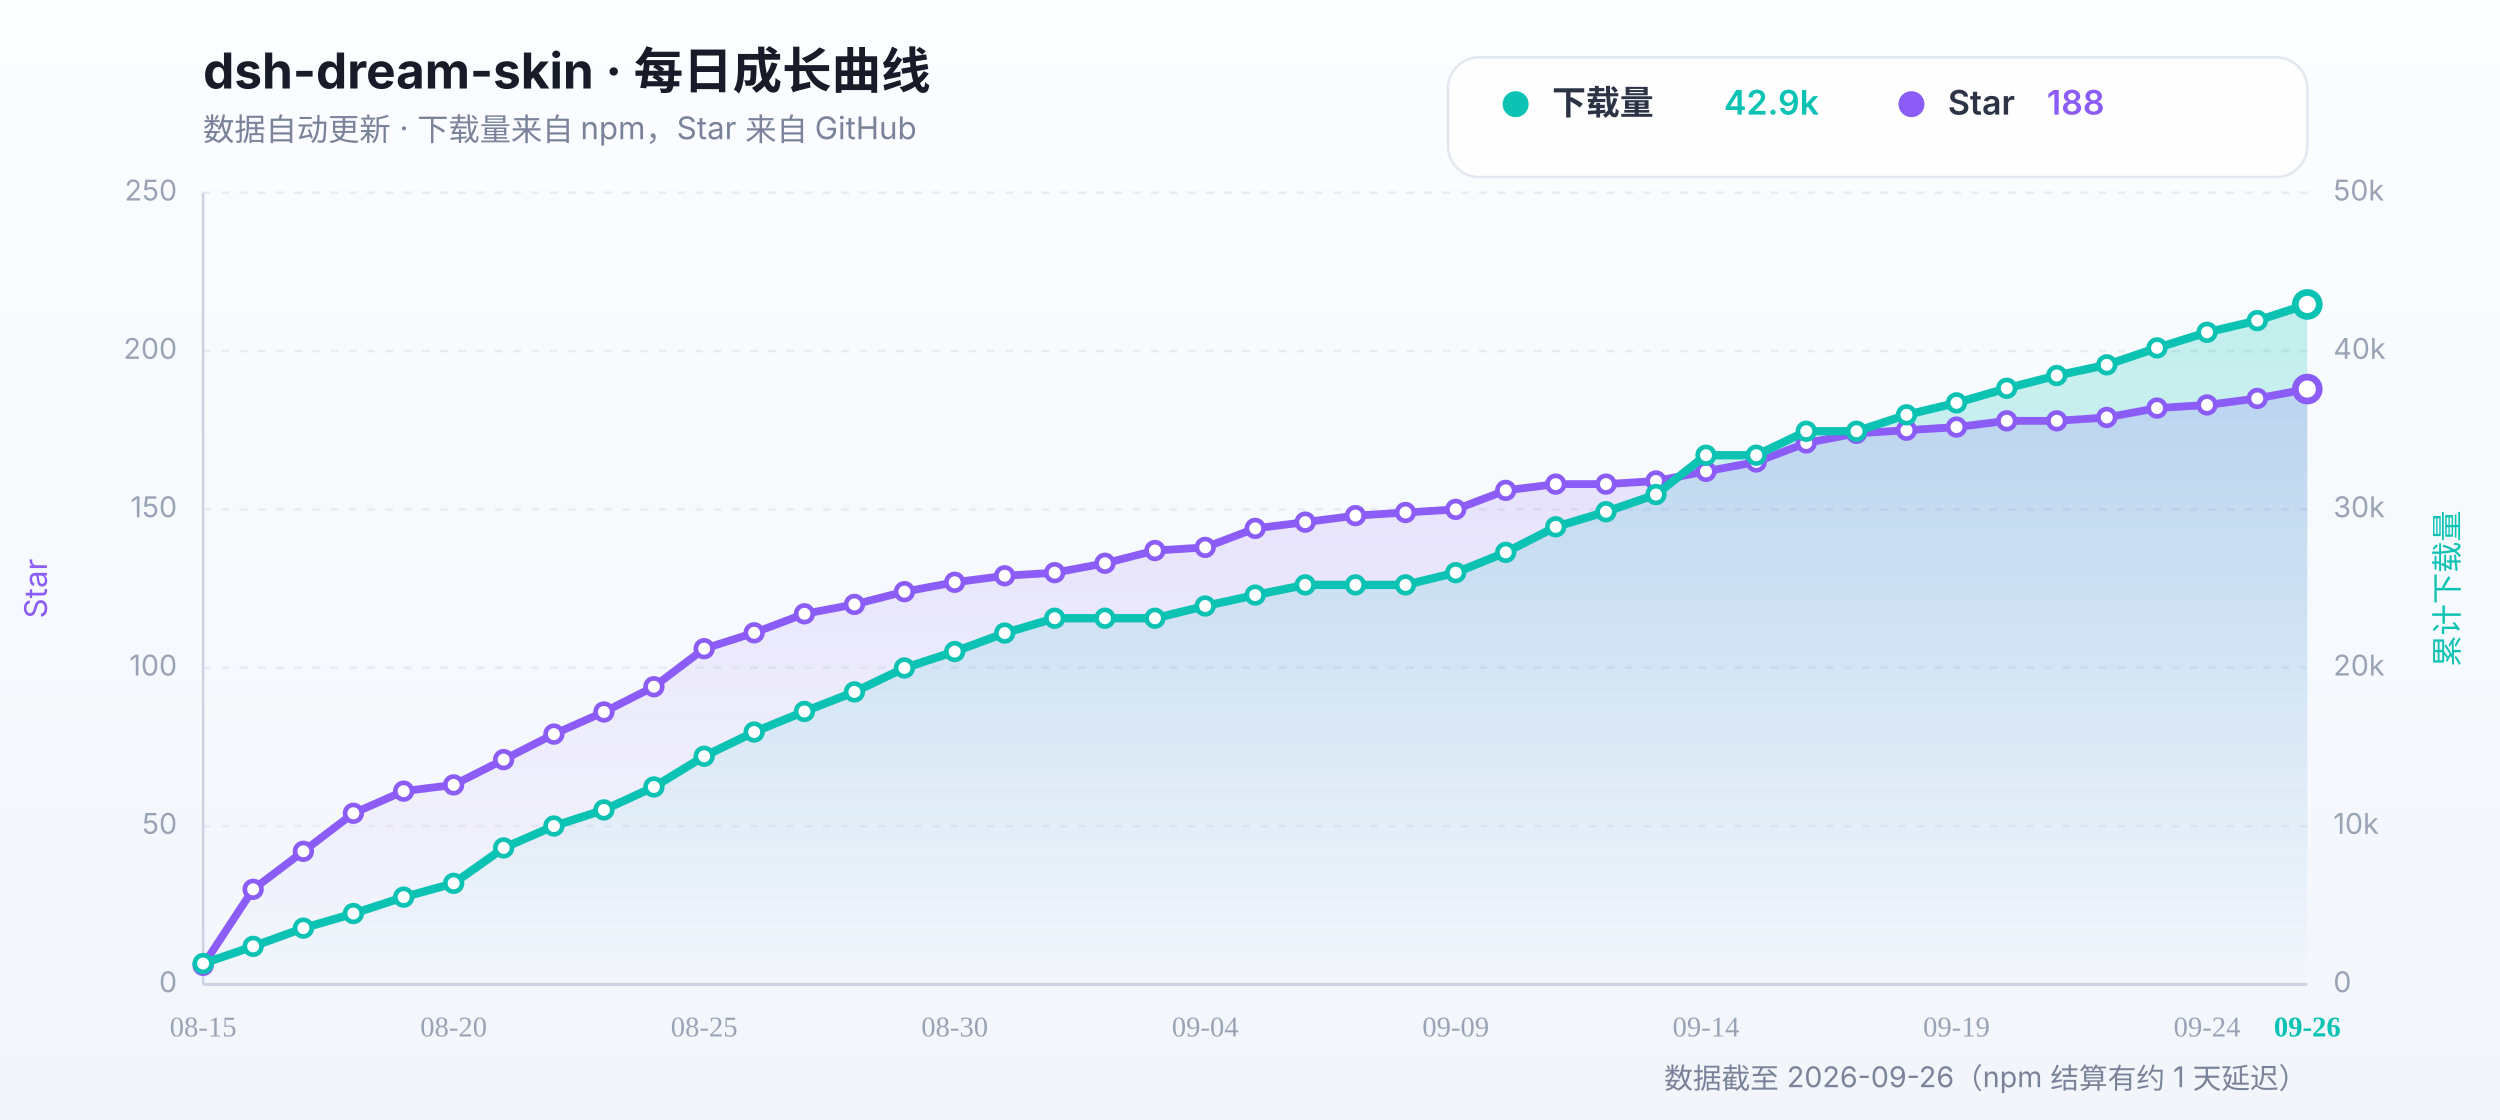
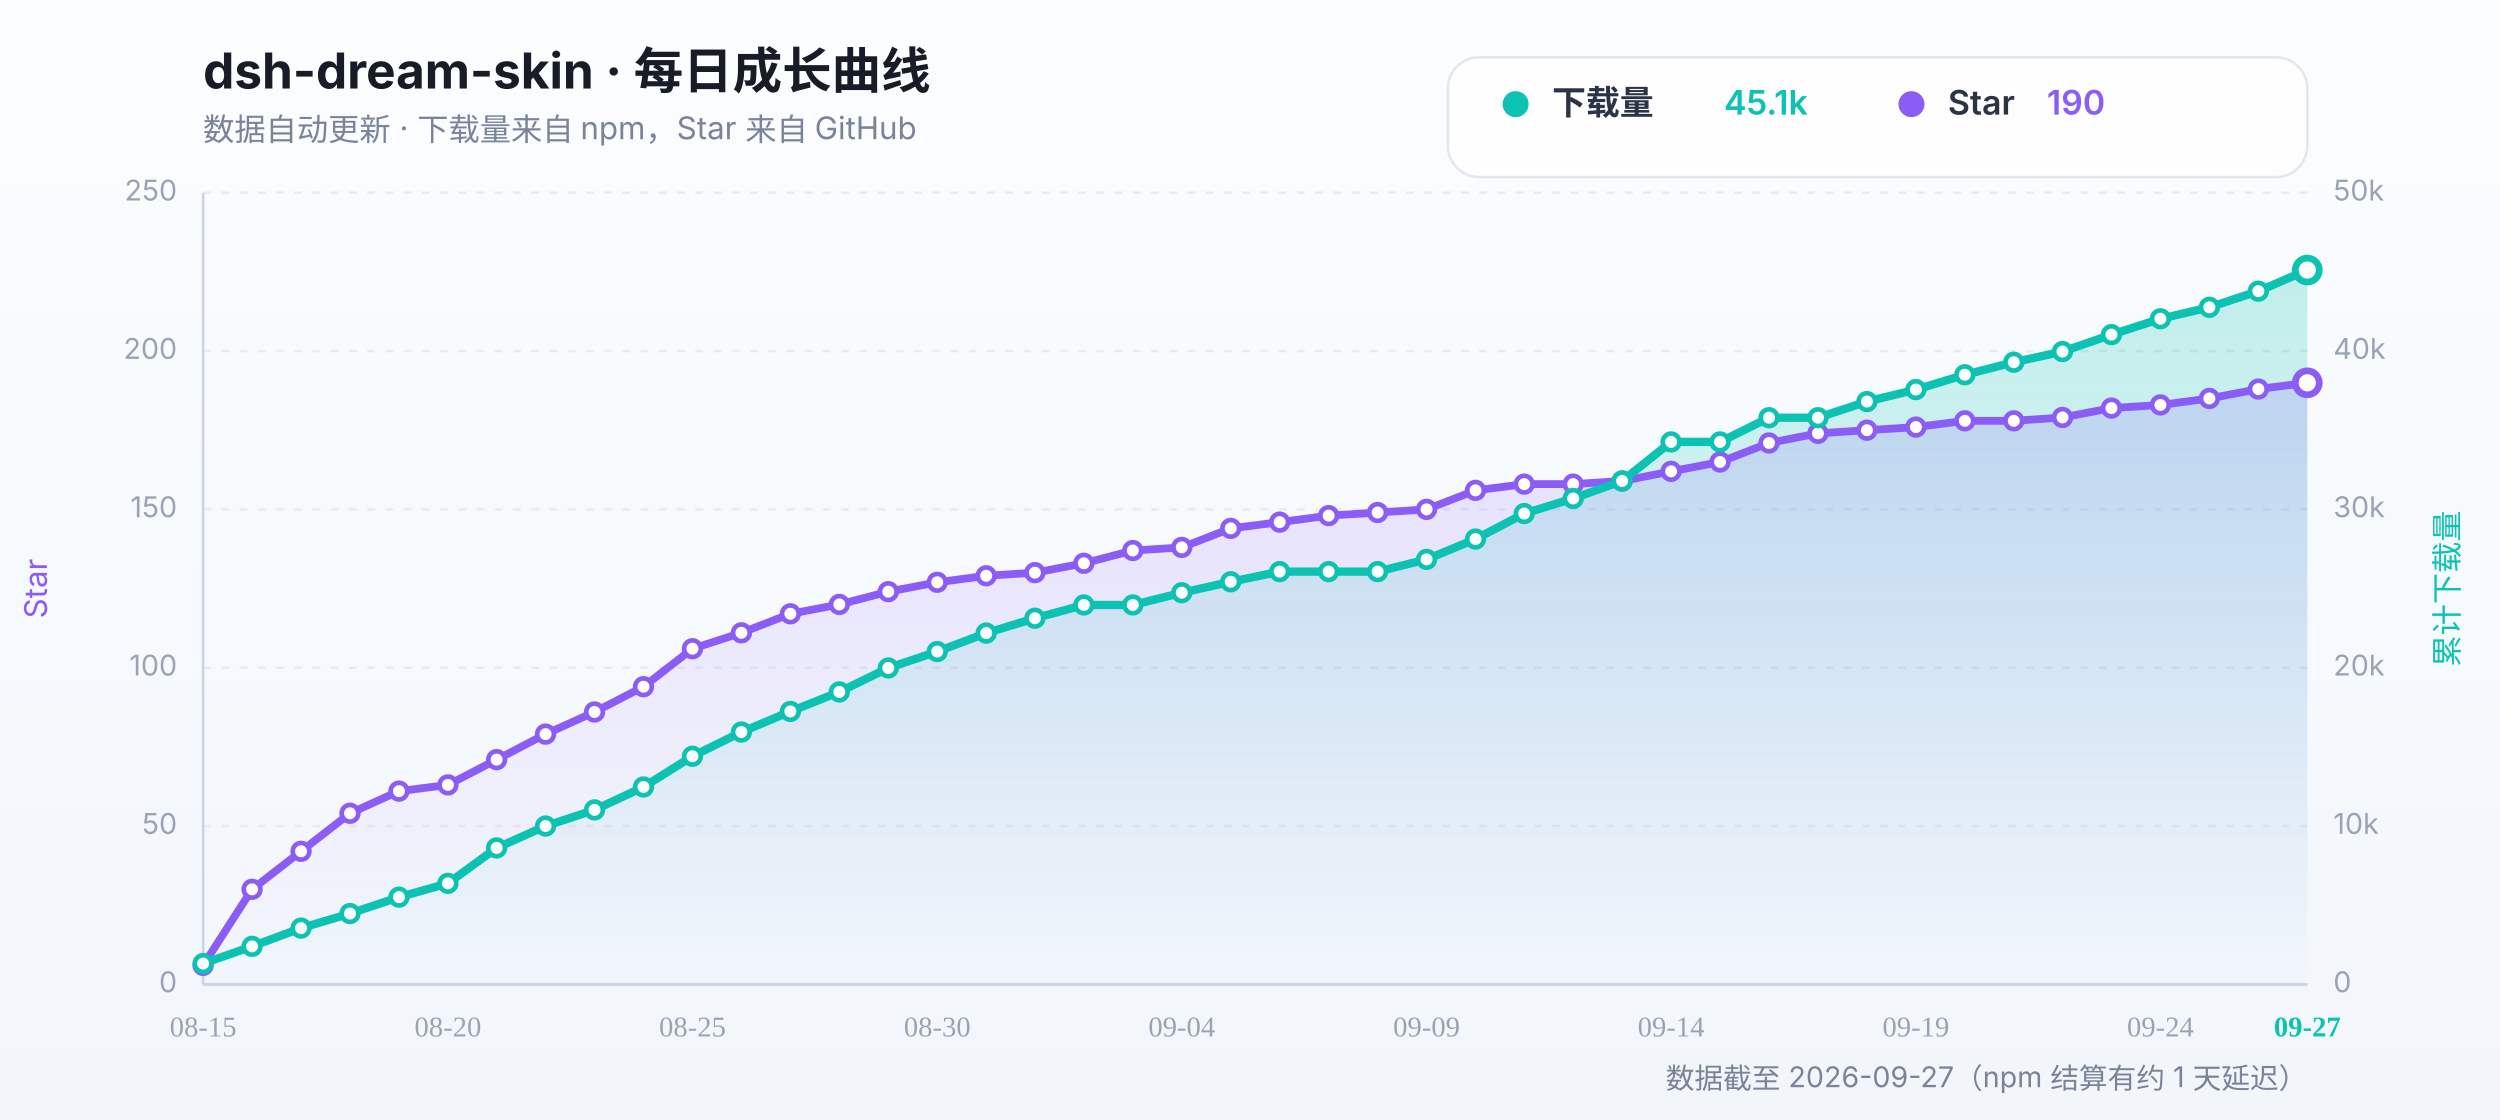
<svg xmlns="http://www.w3.org/2000/svg" width="960" height="430" viewBox="0 0 960 430" role="img" aria-label="dsh-dream-skin 每日 Star 与累计下载量双轴折线图">
  <defs>
    <linearGradient id="gradDl" x1="0" y1="0" x2="0" y2="1">
      <stop offset="0%" stop-color="#0cc2b3" stop-opacity="0.24" />
      <stop offset="100%" stop-color="#0cc2b3" stop-opacity="0" />
    </linearGradient>
    <linearGradient id="gradSt" x1="0" y1="0" x2="0" y2="1">
      <stop offset="0%" stop-color="#8b5cf6" stop-opacity="0.18" />
      <stop offset="100%" stop-color="#8b5cf6" stop-opacity="0" />
    </linearGradient>
    <linearGradient id="bgGrad" x1="0" y1="0" x2="0" y2="1">
      <stop offset="0%" stop-color="#fbfdff" />
      <stop offset="100%" stop-color="#f2f6fb" />
    </linearGradient>
  </defs>
  <rect width="960" height="430" fill="url(#bgGrad)" />
  <g font-family="system-ui,-apple-system,'Segoe UI',sans-serif">
    <text x="18" y="226" font-size="12" fill="#8b5cf6" transform="rotate(-90 18 226)" text-anchor="middle">Star</text>
    <text x="944" y="226" font-size="12" fill="#0cc2b3" transform="rotate(-90 944 226)" text-anchor="middle">累计下载量</text>
  </g>
  <text x="78" y="34" font-size="19" font-weight="700" fill="#171c28" font-family="system-ui,-apple-system,'Segoe UI',sans-serif">dsh-dream-skin · 每日成长曲线</text>
  <text x="78" y="54" font-size="12" fill="#7a8399" font-family="system-ui,-apple-system,'Segoe UI',sans-serif">数据自动更新 · 下载量来自 npm，Star 来自 GitHub</text>
  <g font-family="system-ui,-apple-system,'Segoe UI',sans-serif">
    <rect x="556" y="22" width="330" height="46" rx="12" fill="#ffffff" fill-opacity="0.72" stroke="#e3e8f0" stroke-width="1" />
    <circle cx="582" cy="40" r="5" fill="#0cc2b3" />
    <text x="596" y="44" font-size="13" font-weight="600" fill="#2c3344">下载量</text>
-     <text x="662" y="44" font-size="13" font-weight="600" fill="#0cc2b3">42.9k</text>
+     <text x="662" y="44" font-size="13" font-weight="600" fill="#0cc2b3">45.1k</text>
    <circle cx="734" cy="40" r="5" fill="#8b5cf6" />
    <text x="748" y="44" font-size="13" font-weight="600" fill="#2c3344">Star</text>
-     <text x="786" y="44" font-size="13" font-weight="600" fill="#8b5cf6">188</text>
+     <text x="786" y="44" font-size="13" font-weight="600" fill="#8b5cf6">190</text>
  </g>
  <line x1="78" y1="378.0" x2="886" y2="378.0" stroke="#d3d9e8" stroke-width="1.2" />
  <line x1="78" y1="317.2" x2="886" y2="317.2" stroke="#e8ebf2" stroke-width="1" stroke-dasharray="3 4" />
  <line x1="78" y1="256.4" x2="886" y2="256.4" stroke="#e8ebf2" stroke-width="1" stroke-dasharray="3 4" />
  <line x1="78" y1="195.6" x2="886" y2="195.6" stroke="#e8ebf2" stroke-width="1" stroke-dasharray="3 4" />
  <line x1="78" y1="134.8" x2="886" y2="134.8" stroke="#e8ebf2" stroke-width="1" stroke-dasharray="3 4" />
  <line x1="78" y1="74.0" x2="886" y2="74.0" stroke="#e8ebf2" stroke-width="1" stroke-dasharray="3 4" />
  <g font-family="system-ui,-apple-system,'Segoe UI',sans-serif">
    <text x="68" y="381.0" text-anchor="end" font-size="11" fill="#9aa3b5">0</text>
    <text x="68" y="320.2" text-anchor="end" font-size="11" fill="#9aa3b5">50</text>
    <text x="68" y="259.4" text-anchor="end" font-size="11" fill="#9aa3b5">100</text>
    <text x="68" y="198.6" text-anchor="end" font-size="11" fill="#9aa3b5">150</text>
    <text x="68" y="137.8" text-anchor="end" font-size="11" fill="#9aa3b5">200</text>
    <text x="68" y="77.0" text-anchor="end" font-size="11" fill="#9aa3b5">250</text>
    <text x="896" y="381.0" text-anchor="start" font-size="11" fill="#9aa3b5">0</text>
    <text x="896" y="320.2" text-anchor="start" font-size="11" fill="#9aa3b5">10k</text>
    <text x="896" y="259.4" text-anchor="start" font-size="11" fill="#9aa3b5">20k</text>
    <text x="896" y="198.6" text-anchor="start" font-size="11" fill="#9aa3b5">30k</text>
    <text x="896" y="137.8" text-anchor="start" font-size="11" fill="#9aa3b5">40k</text>
    <text x="896" y="77.0" text-anchor="start" font-size="11" fill="#9aa3b5">50k</text>
  </g>
  <line x1="78" y1="74" x2="78" y2="378" stroke="#cdd3e2" stroke-width="1" />
  <line x1="78" y1="378" x2="886" y2="378" stroke="#cdd3e2" stroke-width="1" />
-   <path d="M 78.0 378.0 L 78.0 370.0 L 97.2 363.4 L 116.5 356.4 L 135.7 350.8 L 155.0 344.5 L 174.2 339.2 L 193.4 325.6 L 212.7 317.2 L 231.9 311.0 L 251.1 302.2 L 270.4 290.4 L 289.6 281.1 L 308.9 273.2 L 328.1 265.7 L 347.3 256.5 L 366.6 250.2 L 385.8 243.1 L 405.0 237.4 L 424.3 237.4 L 443.5 237.4 L 462.8 232.7 L 482.0 228.5 L 501.2 224.6 L 520.5 224.6 L 539.7 224.6 L 559.0 219.9 L 578.2 212.1 L 597.4 202.3 L 616.7 196.5 L 635.9 189.9 L 655.1 174.8 L 674.4 174.8 L 693.6 165.6 L 712.9 165.6 L 732.1 159.3 L 751.3 154.7 L 770.6 149.1 L 789.8 144.2 L 809.0 140.1 L 828.3 133.6 L 847.5 127.6 L 866.8 123.1 L 886.0 116.9 L 886.0 378.0 Z" fill="url(#gradDl)" stroke="none" />
-   <path d="M 78.0 378.0 L 78.0 370.7 L 97.2 341.5 L 116.5 326.9 L 135.7 312.3 L 155.0 303.8 L 174.2 301.4 L 193.4 291.7 L 212.7 281.9 L 231.9 273.4 L 251.1 263.7 L 270.4 249.1 L 289.6 243.0 L 308.9 235.7 L 328.1 232.1 L 347.3 227.2 L 366.6 223.6 L 385.8 221.1 L 405.0 219.9 L 424.3 216.3 L 443.5 211.4 L 462.8 210.2 L 482.0 202.9 L 501.2 200.5 L 520.5 198.0 L 539.7 196.8 L 559.0 195.6 L 578.2 188.3 L 597.4 185.9 L 616.7 185.9 L 635.9 184.7 L 655.1 181.0 L 674.4 177.4 L 693.6 170.1 L 712.9 166.4 L 732.1 165.2 L 751.3 164.0 L 770.6 161.6 L 789.8 161.6 L 809.0 160.3 L 828.3 156.7 L 847.5 155.5 L 866.8 153.0 L 886.0 149.4 L 886.0 378.0 Z" fill="url(#gradSt)" stroke="none" />
-   <polyline points="78.0,370.7 97.2,341.5 116.5,326.9 135.7,312.3 155.0,303.8 174.2,301.4 193.4,291.7 212.7,281.9 231.9,273.4 251.1,263.7 270.4,249.1 289.6,243.0 308.9,235.7 328.1,232.1 347.3,227.2 366.6,223.6 385.8,221.1 405.0,219.9 424.3,216.3 443.5,211.4 462.8,210.2 482.0,202.9 501.2,200.5 520.5,198.0 539.7,196.8 559.0,195.6 578.2,188.3 597.4,185.9 616.7,185.9 635.9,184.7 655.1,181.0 674.4,177.4 693.6,170.1 712.9,166.4 732.1,165.2 751.3,164.0 770.6,161.6 789.8,161.6 809.0,160.3 828.3,156.7 847.5,155.5 866.8,153.0 886.0,149.4" fill="none" stroke="#8b5cf6" stroke-width="3" stroke-linecap="round" stroke-linejoin="round" />
+   <path d="M 78.0 378.0 L 78.0 370.0 L 96.8 363.4 L 115.6 356.4 L 134.4 350.8 L 153.2 344.5 L 172.0 339.2 L 190.7 325.6 L 209.5 317.2 L 228.3 311.0 L 247.1 302.2 L 265.9 290.4 L 284.7 281.1 L 303.5 273.2 L 322.3 265.7 L 341.1 256.5 L 359.9 250.2 L 378.7 243.1 L 397.4 237.4 L 416.2 232.3 L 435.0 232.3 L 453.8 227.6 L 472.6 223.4 L 491.4 219.5 L 510.2 219.5 L 529.0 219.5 L 547.8 214.8 L 566.6 207.0 L 585.3 197.2 L 604.1 191.4 L 622.9 184.7 L 641.7 169.7 L 660.5 169.7 L 679.3 160.4 L 698.1 160.4 L 716.9 154.2 L 735.7 149.6 L 754.5 143.9 L 773.3 139.1 L 792.0 135.0 L 810.8 128.5 L 829.6 122.4 L 848.4 118.0 L 867.2 111.8 L 886.0 103.7 L 886.0 378.0 Z" fill="url(#gradDl)" stroke="none" />
+   <path d="M 78.0 378.0 L 78.0 370.7 L 96.8 341.5 L 115.6 326.9 L 134.4 312.3 L 153.2 303.8 L 172.0 301.4 L 190.7 291.7 L 209.5 281.9 L 228.3 273.4 L 247.1 263.7 L 265.9 249.1 L 284.7 243.0 L 303.5 235.7 L 322.3 232.1 L 341.1 227.2 L 359.9 223.6 L 378.7 221.1 L 397.4 219.9 L 416.2 216.3 L 435.0 211.4 L 453.8 210.2 L 472.6 202.9 L 491.4 200.5 L 510.2 198.0 L 529.0 196.8 L 547.8 195.6 L 566.6 188.3 L 585.3 185.9 L 604.1 185.9 L 622.9 184.7 L 641.7 181.0 L 660.5 177.4 L 679.3 170.1 L 698.1 166.4 L 716.9 165.2 L 735.7 164.0 L 754.5 161.6 L 773.3 161.6 L 792.0 160.3 L 810.8 156.7 L 829.6 155.5 L 848.4 153.0 L 867.2 149.4 L 886.0 147.0 L 886.0 378.0 Z" fill="url(#gradSt)" stroke="none" />
+   <polyline points="78.0,370.7 96.8,341.5 115.6,326.9 134.4,312.3 153.2,303.8 172.0,301.4 190.7,291.7 209.5,281.9 228.3,273.4 247.1,263.7 265.9,249.1 284.7,243.0 303.5,235.7 322.3,232.1 341.1,227.2 359.9,223.6 378.7,221.1 397.4,219.9 416.2,216.3 435.0,211.4 453.8,210.2 472.6,202.9 491.4,200.5 510.2,198.0 529.0,196.8 547.8,195.6 566.6,188.3 585.3,185.9 604.1,185.9 622.9,184.7 641.7,181.0 660.5,177.4 679.3,170.1 698.1,166.4 716.9,165.2 735.7,164.0 754.5,161.6 773.3,161.6 792.0,160.3 810.8,156.7 829.6,155.5 848.4,153.0 867.2,149.4 886.0,147.0" fill="none" stroke="#8b5cf6" stroke-width="3" stroke-linecap="round" stroke-linejoin="round" />
  <circle cx="78.0" cy="370.7" r="3.2" fill="#ffffff" stroke="#8b5cf6" stroke-width="1.8" />
-   <circle cx="97.2" cy="341.5" r="3.2" fill="#ffffff" stroke="#8b5cf6" stroke-width="1.8" />
-   <circle cx="116.5" cy="326.9" r="3.2" fill="#ffffff" stroke="#8b5cf6" stroke-width="1.8" />
-   <circle cx="135.7" cy="312.3" r="3.2" fill="#ffffff" stroke="#8b5cf6" stroke-width="1.8" />
-   <circle cx="155.0" cy="303.8" r="3.2" fill="#ffffff" stroke="#8b5cf6" stroke-width="1.8" />
-   <circle cx="174.2" cy="301.4" r="3.2" fill="#ffffff" stroke="#8b5cf6" stroke-width="1.8" />
-   <circle cx="193.4" cy="291.7" r="3.2" fill="#ffffff" stroke="#8b5cf6" stroke-width="1.8" />
-   <circle cx="212.7" cy="281.9" r="3.2" fill="#ffffff" stroke="#8b5cf6" stroke-width="1.8" />
-   <circle cx="231.9" cy="273.4" r="3.2" fill="#ffffff" stroke="#8b5cf6" stroke-width="1.8" />
-   <circle cx="251.1" cy="263.7" r="3.2" fill="#ffffff" stroke="#8b5cf6" stroke-width="1.8" />
-   <circle cx="270.4" cy="249.1" r="3.2" fill="#ffffff" stroke="#8b5cf6" stroke-width="1.8" />
-   <circle cx="289.6" cy="243.0" r="3.2" fill="#ffffff" stroke="#8b5cf6" stroke-width="1.8" />
-   <circle cx="308.9" cy="235.7" r="3.2" fill="#ffffff" stroke="#8b5cf6" stroke-width="1.8" />
-   <circle cx="328.1" cy="232.1" r="3.2" fill="#ffffff" stroke="#8b5cf6" stroke-width="1.8" />
-   <circle cx="347.3" cy="227.2" r="3.2" fill="#ffffff" stroke="#8b5cf6" stroke-width="1.8" />
-   <circle cx="366.6" cy="223.6" r="3.2" fill="#ffffff" stroke="#8b5cf6" stroke-width="1.8" />
-   <circle cx="385.8" cy="221.1" r="3.2" fill="#ffffff" stroke="#8b5cf6" stroke-width="1.8" />
-   <circle cx="405.0" cy="219.9" r="3.2" fill="#ffffff" stroke="#8b5cf6" stroke-width="1.8" />
-   <circle cx="424.3" cy="216.3" r="3.2" fill="#ffffff" stroke="#8b5cf6" stroke-width="1.8" />
-   <circle cx="443.5" cy="211.4" r="3.2" fill="#ffffff" stroke="#8b5cf6" stroke-width="1.8" />
-   <circle cx="462.8" cy="210.2" r="3.2" fill="#ffffff" stroke="#8b5cf6" stroke-width="1.8" />
-   <circle cx="482.0" cy="202.9" r="3.2" fill="#ffffff" stroke="#8b5cf6" stroke-width="1.8" />
-   <circle cx="501.2" cy="200.5" r="3.2" fill="#ffffff" stroke="#8b5cf6" stroke-width="1.8" />
-   <circle cx="520.5" cy="198.0" r="3.2" fill="#ffffff" stroke="#8b5cf6" stroke-width="1.8" />
-   <circle cx="539.7" cy="196.8" r="3.2" fill="#ffffff" stroke="#8b5cf6" stroke-width="1.8" />
-   <circle cx="559.0" cy="195.6" r="3.2" fill="#ffffff" stroke="#8b5cf6" stroke-width="1.8" />
-   <circle cx="578.2" cy="188.3" r="3.2" fill="#ffffff" stroke="#8b5cf6" stroke-width="1.8" />
-   <circle cx="597.4" cy="185.9" r="3.2" fill="#ffffff" stroke="#8b5cf6" stroke-width="1.8" />
-   <circle cx="616.7" cy="185.9" r="3.2" fill="#ffffff" stroke="#8b5cf6" stroke-width="1.8" />
-   <circle cx="635.9" cy="184.7" r="3.2" fill="#ffffff" stroke="#8b5cf6" stroke-width="1.8" />
-   <circle cx="655.1" cy="181.0" r="3.2" fill="#ffffff" stroke="#8b5cf6" stroke-width="1.8" />
-   <circle cx="674.4" cy="177.4" r="3.2" fill="#ffffff" stroke="#8b5cf6" stroke-width="1.8" />
-   <circle cx="693.6" cy="170.1" r="3.2" fill="#ffffff" stroke="#8b5cf6" stroke-width="1.8" />
-   <circle cx="712.9" cy="166.4" r="3.2" fill="#ffffff" stroke="#8b5cf6" stroke-width="1.8" />
-   <circle cx="732.1" cy="165.2" r="3.2" fill="#ffffff" stroke="#8b5cf6" stroke-width="1.8" />
-   <circle cx="751.3" cy="164.0" r="3.2" fill="#ffffff" stroke="#8b5cf6" stroke-width="1.8" />
-   <circle cx="770.6" cy="161.6" r="3.2" fill="#ffffff" stroke="#8b5cf6" stroke-width="1.8" />
-   <circle cx="789.8" cy="161.6" r="3.2" fill="#ffffff" stroke="#8b5cf6" stroke-width="1.8" />
-   <circle cx="809.0" cy="160.3" r="3.2" fill="#ffffff" stroke="#8b5cf6" stroke-width="1.8" />
-   <circle cx="828.3" cy="156.7" r="3.2" fill="#ffffff" stroke="#8b5cf6" stroke-width="1.8" />
-   <circle cx="847.5" cy="155.5" r="3.2" fill="#ffffff" stroke="#8b5cf6" stroke-width="1.8" />
-   <circle cx="866.8" cy="153.0" r="3.2" fill="#ffffff" stroke="#8b5cf6" stroke-width="1.8" />
-   <circle cx="886.0" cy="149.4" r="4.6" fill="#ffffff" stroke="#8b5cf6" stroke-width="2.6" />
-   <polyline points="78.0,370.0 97.2,363.4 116.5,356.4 135.7,350.8 155.0,344.5 174.2,339.2 193.4,325.6 212.7,317.2 231.9,311.0 251.1,302.2 270.4,290.4 289.6,281.1 308.9,273.2 328.1,265.7 347.3,256.5 366.6,250.2 385.8,243.1 405.0,237.4 424.3,237.4 443.5,237.4 462.8,232.7 482.0,228.5 501.2,224.6 520.5,224.6 539.7,224.6 559.0,219.9 578.2,212.1 597.4,202.3 616.7,196.5 635.9,189.9 655.1,174.8 674.4,174.8 693.6,165.6 712.9,165.6 732.1,159.3 751.3,154.7 770.6,149.1 789.8,144.2 809.0,140.1 828.3,133.6 847.5,127.6 866.8,123.1 886.0,116.9" fill="none" stroke="#0cc2b3" stroke-width="3.2" stroke-linecap="round" stroke-linejoin="round" />
+   <circle cx="96.8" cy="341.5" r="3.2" fill="#ffffff" stroke="#8b5cf6" stroke-width="1.8" />
+   <circle cx="115.6" cy="326.9" r="3.2" fill="#ffffff" stroke="#8b5cf6" stroke-width="1.8" />
+   <circle cx="134.4" cy="312.3" r="3.2" fill="#ffffff" stroke="#8b5cf6" stroke-width="1.8" />
+   <circle cx="153.2" cy="303.8" r="3.2" fill="#ffffff" stroke="#8b5cf6" stroke-width="1.8" />
+   <circle cx="172.0" cy="301.4" r="3.2" fill="#ffffff" stroke="#8b5cf6" stroke-width="1.8" />
+   <circle cx="190.7" cy="291.7" r="3.2" fill="#ffffff" stroke="#8b5cf6" stroke-width="1.8" />
+   <circle cx="209.5" cy="281.9" r="3.2" fill="#ffffff" stroke="#8b5cf6" stroke-width="1.8" />
+   <circle cx="228.3" cy="273.4" r="3.2" fill="#ffffff" stroke="#8b5cf6" stroke-width="1.8" />
+   <circle cx="247.1" cy="263.7" r="3.2" fill="#ffffff" stroke="#8b5cf6" stroke-width="1.8" />
+   <circle cx="265.9" cy="249.1" r="3.2" fill="#ffffff" stroke="#8b5cf6" stroke-width="1.8" />
+   <circle cx="284.7" cy="243.0" r="3.2" fill="#ffffff" stroke="#8b5cf6" stroke-width="1.8" />
+   <circle cx="303.5" cy="235.7" r="3.2" fill="#ffffff" stroke="#8b5cf6" stroke-width="1.8" />
+   <circle cx="322.3" cy="232.1" r="3.2" fill="#ffffff" stroke="#8b5cf6" stroke-width="1.8" />
+   <circle cx="341.1" cy="227.2" r="3.2" fill="#ffffff" stroke="#8b5cf6" stroke-width="1.8" />
+   <circle cx="359.9" cy="223.6" r="3.2" fill="#ffffff" stroke="#8b5cf6" stroke-width="1.8" />
+   <circle cx="378.7" cy="221.1" r="3.2" fill="#ffffff" stroke="#8b5cf6" stroke-width="1.8" />
+   <circle cx="397.4" cy="219.9" r="3.2" fill="#ffffff" stroke="#8b5cf6" stroke-width="1.8" />
+   <circle cx="416.2" cy="216.3" r="3.2" fill="#ffffff" stroke="#8b5cf6" stroke-width="1.8" />
+   <circle cx="435.0" cy="211.4" r="3.2" fill="#ffffff" stroke="#8b5cf6" stroke-width="1.8" />
+   <circle cx="453.8" cy="210.2" r="3.2" fill="#ffffff" stroke="#8b5cf6" stroke-width="1.8" />
+   <circle cx="472.6" cy="202.9" r="3.2" fill="#ffffff" stroke="#8b5cf6" stroke-width="1.8" />
+   <circle cx="491.4" cy="200.5" r="3.2" fill="#ffffff" stroke="#8b5cf6" stroke-width="1.8" />
+   <circle cx="510.2" cy="198.0" r="3.2" fill="#ffffff" stroke="#8b5cf6" stroke-width="1.8" />
+   <circle cx="529.0" cy="196.8" r="3.2" fill="#ffffff" stroke="#8b5cf6" stroke-width="1.8" />
+   <circle cx="547.8" cy="195.6" r="3.2" fill="#ffffff" stroke="#8b5cf6" stroke-width="1.8" />
+   <circle cx="566.6" cy="188.3" r="3.2" fill="#ffffff" stroke="#8b5cf6" stroke-width="1.8" />
+   <circle cx="585.3" cy="185.9" r="3.2" fill="#ffffff" stroke="#8b5cf6" stroke-width="1.8" />
+   <circle cx="604.1" cy="185.9" r="3.2" fill="#ffffff" stroke="#8b5cf6" stroke-width="1.8" />
+   <circle cx="622.9" cy="184.7" r="3.2" fill="#ffffff" stroke="#8b5cf6" stroke-width="1.8" />
+   <circle cx="641.7" cy="181.0" r="3.2" fill="#ffffff" stroke="#8b5cf6" stroke-width="1.8" />
+   <circle cx="660.5" cy="177.4" r="3.2" fill="#ffffff" stroke="#8b5cf6" stroke-width="1.8" />
+   <circle cx="679.3" cy="170.1" r="3.2" fill="#ffffff" stroke="#8b5cf6" stroke-width="1.8" />
+   <circle cx="698.1" cy="166.4" r="3.2" fill="#ffffff" stroke="#8b5cf6" stroke-width="1.8" />
+   <circle cx="716.9" cy="165.2" r="3.2" fill="#ffffff" stroke="#8b5cf6" stroke-width="1.8" />
+   <circle cx="735.7" cy="164.0" r="3.2" fill="#ffffff" stroke="#8b5cf6" stroke-width="1.8" />
+   <circle cx="754.5" cy="161.6" r="3.2" fill="#ffffff" stroke="#8b5cf6" stroke-width="1.8" />
+   <circle cx="773.3" cy="161.6" r="3.2" fill="#ffffff" stroke="#8b5cf6" stroke-width="1.8" />
+   <circle cx="792.0" cy="160.3" r="3.2" fill="#ffffff" stroke="#8b5cf6" stroke-width="1.8" />
+   <circle cx="810.8" cy="156.7" r="3.2" fill="#ffffff" stroke="#8b5cf6" stroke-width="1.8" />
+   <circle cx="829.6" cy="155.5" r="3.2" fill="#ffffff" stroke="#8b5cf6" stroke-width="1.8" />
+   <circle cx="848.4" cy="153.0" r="3.2" fill="#ffffff" stroke="#8b5cf6" stroke-width="1.8" />
+   <circle cx="867.2" cy="149.4" r="3.2" fill="#ffffff" stroke="#8b5cf6" stroke-width="1.8" />
+   <circle cx="886.0" cy="147.0" r="4.6" fill="#ffffff" stroke="#8b5cf6" stroke-width="2.6" />
+   <polyline points="78.0,370.0 96.8,363.4 115.6,356.4 134.4,350.8 153.2,344.5 172.0,339.2 190.7,325.6 209.5,317.2 228.3,311.0 247.1,302.2 265.9,290.4 284.7,281.1 303.5,273.2 322.3,265.7 341.1,256.5 359.9,250.2 378.7,243.1 397.4,237.4 416.2,232.3 435.0,232.3 453.8,227.6 472.6,223.4 491.4,219.5 510.2,219.5 529.0,219.5 547.8,214.8 566.6,207.0 585.3,197.2 604.1,191.4 622.9,184.7 641.7,169.7 660.5,169.7 679.3,160.4 698.1,160.4 716.9,154.2 735.7,149.6 754.5,143.9 773.3,139.1 792.0,135.0 810.8,128.5 829.6,122.4 848.4,118.0 867.2,111.8 886.0,103.7" fill="none" stroke="#0cc2b3" stroke-width="3.2" stroke-linecap="round" stroke-linejoin="round" />
  <circle cx="78.0" cy="370.0" r="3.2" fill="#ffffff" stroke="#0cc2b3" stroke-width="1.8" />
-   <circle cx="97.2" cy="363.4" r="3.2" fill="#ffffff" stroke="#0cc2b3" stroke-width="1.8" />
-   <circle cx="116.5" cy="356.4" r="3.2" fill="#ffffff" stroke="#0cc2b3" stroke-width="1.8" />
-   <circle cx="135.7" cy="350.8" r="3.2" fill="#ffffff" stroke="#0cc2b3" stroke-width="1.8" />
-   <circle cx="155.0" cy="344.5" r="3.2" fill="#ffffff" stroke="#0cc2b3" stroke-width="1.8" />
-   <circle cx="174.2" cy="339.2" r="3.2" fill="#ffffff" stroke="#0cc2b3" stroke-width="1.8" />
-   <circle cx="193.4" cy="325.6" r="3.2" fill="#ffffff" stroke="#0cc2b3" stroke-width="1.8" />
-   <circle cx="212.7" cy="317.2" r="3.2" fill="#ffffff" stroke="#0cc2b3" stroke-width="1.8" />
-   <circle cx="231.9" cy="311.0" r="3.2" fill="#ffffff" stroke="#0cc2b3" stroke-width="1.8" />
-   <circle cx="251.1" cy="302.2" r="3.2" fill="#ffffff" stroke="#0cc2b3" stroke-width="1.8" />
-   <circle cx="270.4" cy="290.4" r="3.2" fill="#ffffff" stroke="#0cc2b3" stroke-width="1.8" />
-   <circle cx="289.6" cy="281.1" r="3.2" fill="#ffffff" stroke="#0cc2b3" stroke-width="1.8" />
-   <circle cx="308.9" cy="273.2" r="3.2" fill="#ffffff" stroke="#0cc2b3" stroke-width="1.8" />
-   <circle cx="328.1" cy="265.7" r="3.2" fill="#ffffff" stroke="#0cc2b3" stroke-width="1.8" />
-   <circle cx="347.3" cy="256.5" r="3.2" fill="#ffffff" stroke="#0cc2b3" stroke-width="1.8" />
-   <circle cx="366.6" cy="250.2" r="3.2" fill="#ffffff" stroke="#0cc2b3" stroke-width="1.8" />
-   <circle cx="385.8" cy="243.1" r="3.2" fill="#ffffff" stroke="#0cc2b3" stroke-width="1.8" />
-   <circle cx="405.0" cy="237.4" r="3.2" fill="#ffffff" stroke="#0cc2b3" stroke-width="1.8" />
-   <circle cx="424.3" cy="237.4" r="3.2" fill="#ffffff" stroke="#0cc2b3" stroke-width="1.8" />
-   <circle cx="443.5" cy="237.4" r="3.2" fill="#ffffff" stroke="#0cc2b3" stroke-width="1.8" />
-   <circle cx="462.8" cy="232.7" r="3.2" fill="#ffffff" stroke="#0cc2b3" stroke-width="1.8" />
-   <circle cx="482.0" cy="228.5" r="3.2" fill="#ffffff" stroke="#0cc2b3" stroke-width="1.8" />
-   <circle cx="501.2" cy="224.6" r="3.2" fill="#ffffff" stroke="#0cc2b3" stroke-width="1.8" />
-   <circle cx="520.5" cy="224.6" r="3.2" fill="#ffffff" stroke="#0cc2b3" stroke-width="1.8" />
-   <circle cx="539.7" cy="224.6" r="3.2" fill="#ffffff" stroke="#0cc2b3" stroke-width="1.8" />
-   <circle cx="559.0" cy="219.9" r="3.2" fill="#ffffff" stroke="#0cc2b3" stroke-width="1.8" />
-   <circle cx="578.2" cy="212.1" r="3.2" fill="#ffffff" stroke="#0cc2b3" stroke-width="1.8" />
-   <circle cx="597.4" cy="202.3" r="3.2" fill="#ffffff" stroke="#0cc2b3" stroke-width="1.8" />
-   <circle cx="616.7" cy="196.5" r="3.2" fill="#ffffff" stroke="#0cc2b3" stroke-width="1.8" />
-   <circle cx="635.9" cy="189.9" r="3.2" fill="#ffffff" stroke="#0cc2b3" stroke-width="1.8" />
-   <circle cx="655.1" cy="174.8" r="3.2" fill="#ffffff" stroke="#0cc2b3" stroke-width="1.8" />
-   <circle cx="674.4" cy="174.8" r="3.2" fill="#ffffff" stroke="#0cc2b3" stroke-width="1.8" />
-   <circle cx="693.6" cy="165.6" r="3.2" fill="#ffffff" stroke="#0cc2b3" stroke-width="1.8" />
-   <circle cx="712.9" cy="165.6" r="3.2" fill="#ffffff" stroke="#0cc2b3" stroke-width="1.8" />
-   <circle cx="732.1" cy="159.3" r="3.2" fill="#ffffff" stroke="#0cc2b3" stroke-width="1.8" />
-   <circle cx="751.3" cy="154.7" r="3.2" fill="#ffffff" stroke="#0cc2b3" stroke-width="1.8" />
-   <circle cx="770.6" cy="149.1" r="3.2" fill="#ffffff" stroke="#0cc2b3" stroke-width="1.8" />
-   <circle cx="789.8" cy="144.2" r="3.2" fill="#ffffff" stroke="#0cc2b3" stroke-width="1.8" />
-   <circle cx="809.0" cy="140.1" r="3.2" fill="#ffffff" stroke="#0cc2b3" stroke-width="1.8" />
-   <circle cx="828.3" cy="133.6" r="3.2" fill="#ffffff" stroke="#0cc2b3" stroke-width="1.8" />
-   <circle cx="847.5" cy="127.6" r="3.2" fill="#ffffff" stroke="#0cc2b3" stroke-width="1.8" />
-   <circle cx="866.8" cy="123.1" r="3.2" fill="#ffffff" stroke="#0cc2b3" stroke-width="1.8" />
-   <circle cx="886.0" cy="116.9" r="4.6" fill="#ffffff" stroke="#0cc2b3" stroke-width="2.6" />
+   <circle cx="96.8" cy="363.4" r="3.2" fill="#ffffff" stroke="#0cc2b3" stroke-width="1.8" />
+   <circle cx="115.6" cy="356.4" r="3.2" fill="#ffffff" stroke="#0cc2b3" stroke-width="1.8" />
+   <circle cx="134.4" cy="350.8" r="3.2" fill="#ffffff" stroke="#0cc2b3" stroke-width="1.8" />
+   <circle cx="153.2" cy="344.5" r="3.2" fill="#ffffff" stroke="#0cc2b3" stroke-width="1.8" />
+   <circle cx="172.0" cy="339.2" r="3.2" fill="#ffffff" stroke="#0cc2b3" stroke-width="1.8" />
+   <circle cx="190.7" cy="325.6" r="3.2" fill="#ffffff" stroke="#0cc2b3" stroke-width="1.8" />
+   <circle cx="209.5" cy="317.2" r="3.2" fill="#ffffff" stroke="#0cc2b3" stroke-width="1.8" />
+   <circle cx="228.3" cy="311.0" r="3.2" fill="#ffffff" stroke="#0cc2b3" stroke-width="1.8" />
+   <circle cx="247.1" cy="302.2" r="3.2" fill="#ffffff" stroke="#0cc2b3" stroke-width="1.8" />
+   <circle cx="265.9" cy="290.4" r="3.2" fill="#ffffff" stroke="#0cc2b3" stroke-width="1.8" />
+   <circle cx="284.7" cy="281.1" r="3.2" fill="#ffffff" stroke="#0cc2b3" stroke-width="1.8" />
+   <circle cx="303.5" cy="273.2" r="3.2" fill="#ffffff" stroke="#0cc2b3" stroke-width="1.8" />
+   <circle cx="322.3" cy="265.7" r="3.2" fill="#ffffff" stroke="#0cc2b3" stroke-width="1.8" />
+   <circle cx="341.1" cy="256.5" r="3.2" fill="#ffffff" stroke="#0cc2b3" stroke-width="1.8" />
+   <circle cx="359.9" cy="250.2" r="3.2" fill="#ffffff" stroke="#0cc2b3" stroke-width="1.8" />
+   <circle cx="378.7" cy="243.1" r="3.2" fill="#ffffff" stroke="#0cc2b3" stroke-width="1.8" />
+   <circle cx="397.4" cy="237.4" r="3.2" fill="#ffffff" stroke="#0cc2b3" stroke-width="1.8" />
+   <circle cx="416.2" cy="232.3" r="3.2" fill="#ffffff" stroke="#0cc2b3" stroke-width="1.8" />
+   <circle cx="435.0" cy="232.3" r="3.2" fill="#ffffff" stroke="#0cc2b3" stroke-width="1.8" />
+   <circle cx="453.8" cy="227.6" r="3.2" fill="#ffffff" stroke="#0cc2b3" stroke-width="1.8" />
+   <circle cx="472.6" cy="223.4" r="3.2" fill="#ffffff" stroke="#0cc2b3" stroke-width="1.8" />
+   <circle cx="491.4" cy="219.5" r="3.2" fill="#ffffff" stroke="#0cc2b3" stroke-width="1.8" />
+   <circle cx="510.2" cy="219.5" r="3.2" fill="#ffffff" stroke="#0cc2b3" stroke-width="1.8" />
+   <circle cx="529.0" cy="219.5" r="3.2" fill="#ffffff" stroke="#0cc2b3" stroke-width="1.8" />
+   <circle cx="547.8" cy="214.8" r="3.2" fill="#ffffff" stroke="#0cc2b3" stroke-width="1.8" />
+   <circle cx="566.6" cy="207.0" r="3.2" fill="#ffffff" stroke="#0cc2b3" stroke-width="1.8" />
+   <circle cx="585.3" cy="197.2" r="3.2" fill="#ffffff" stroke="#0cc2b3" stroke-width="1.8" />
+   <circle cx="604.1" cy="191.4" r="3.2" fill="#ffffff" stroke="#0cc2b3" stroke-width="1.8" />
+   <circle cx="622.9" cy="184.7" r="3.2" fill="#ffffff" stroke="#0cc2b3" stroke-width="1.8" />
+   <circle cx="641.7" cy="169.7" r="3.2" fill="#ffffff" stroke="#0cc2b3" stroke-width="1.8" />
+   <circle cx="660.5" cy="169.7" r="3.2" fill="#ffffff" stroke="#0cc2b3" stroke-width="1.8" />
+   <circle cx="679.3" cy="160.4" r="3.2" fill="#ffffff" stroke="#0cc2b3" stroke-width="1.8" />
+   <circle cx="698.1" cy="160.4" r="3.2" fill="#ffffff" stroke="#0cc2b3" stroke-width="1.8" />
+   <circle cx="716.9" cy="154.2" r="3.2" fill="#ffffff" stroke="#0cc2b3" stroke-width="1.8" />
+   <circle cx="735.7" cy="149.6" r="3.2" fill="#ffffff" stroke="#0cc2b3" stroke-width="1.8" />
+   <circle cx="754.5" cy="143.9" r="3.2" fill="#ffffff" stroke="#0cc2b3" stroke-width="1.8" />
+   <circle cx="773.3" cy="139.1" r="3.2" fill="#ffffff" stroke="#0cc2b3" stroke-width="1.8" />
+   <circle cx="792.0" cy="135.0" r="3.2" fill="#ffffff" stroke="#0cc2b3" stroke-width="1.8" />
+   <circle cx="810.8" cy="128.5" r="3.2" fill="#ffffff" stroke="#0cc2b3" stroke-width="1.8" />
+   <circle cx="829.6" cy="122.4" r="3.2" fill="#ffffff" stroke="#0cc2b3" stroke-width="1.8" />
+   <circle cx="848.4" cy="118.0" r="3.2" fill="#ffffff" stroke="#0cc2b3" stroke-width="1.8" />
+   <circle cx="867.2" cy="111.8" r="3.2" fill="#ffffff" stroke="#0cc2b3" stroke-width="1.8" />
+   <circle cx="886.0" cy="103.7" r="4.6" fill="#ffffff" stroke="#0cc2b3" stroke-width="2.6" />
  <text x="78.0" y="398" text-anchor="middle" font-size="11" fill="#9aa3b5">08-15</text>
-   <text x="174.2" y="398" text-anchor="middle" font-size="11" fill="#9aa3b5">08-20</text>
-   <text x="270.4" y="398" text-anchor="middle" font-size="11" fill="#9aa3b5">08-25</text>
-   <text x="366.6" y="398" text-anchor="middle" font-size="11" fill="#9aa3b5">08-30</text>
-   <text x="462.8" y="398" text-anchor="middle" font-size="11" fill="#9aa3b5">09-04</text>
-   <text x="559.0" y="398" text-anchor="middle" font-size="11" fill="#9aa3b5">09-09</text>
-   <text x="655.1" y="398" text-anchor="middle" font-size="11" fill="#9aa3b5">09-14</text>
-   <text x="751.3" y="398" text-anchor="middle" font-size="11" fill="#9aa3b5">09-19</text>
-   <text x="847.5" y="398" text-anchor="middle" font-size="11" fill="#9aa3b5">09-24</text>
-   <text x="886.0" y="398" text-anchor="middle" font-size="11" fill="#0cc2b3" font-weight="600">09-26</text>
-   <text x="886" y="418" text-anchor="end" font-size="11" fill="#7a8399" font-family="system-ui,-apple-system,'Segoe UI',sans-serif">数据截至 2026-09-26（npm 结算有约 1 天延迟）</text>
+   <text x="172.0" y="398" text-anchor="middle" font-size="11" fill="#9aa3b5">08-20</text>
+   <text x="265.9" y="398" text-anchor="middle" font-size="11" fill="#9aa3b5">08-25</text>
+   <text x="359.9" y="398" text-anchor="middle" font-size="11" fill="#9aa3b5">08-30</text>
+   <text x="453.8" y="398" text-anchor="middle" font-size="11" fill="#9aa3b5">09-04</text>
+   <text x="547.8" y="398" text-anchor="middle" font-size="11" fill="#9aa3b5">09-09</text>
+   <text x="641.7" y="398" text-anchor="middle" font-size="11" fill="#9aa3b5">09-14</text>
+   <text x="735.7" y="398" text-anchor="middle" font-size="11" fill="#9aa3b5">09-19</text>
+   <text x="829.6" y="398" text-anchor="middle" font-size="11" fill="#9aa3b5">09-24</text>
+   <text x="886.0" y="398" text-anchor="middle" font-size="11" fill="#0cc2b3" font-weight="600">09-27</text>
+   <text x="886" y="418" text-anchor="end" font-size="11" fill="#7a8399" font-family="system-ui,-apple-system,'Segoe UI',sans-serif">数据截至 2026-09-27（npm 结算有约 1 天延迟）</text>
</svg>
